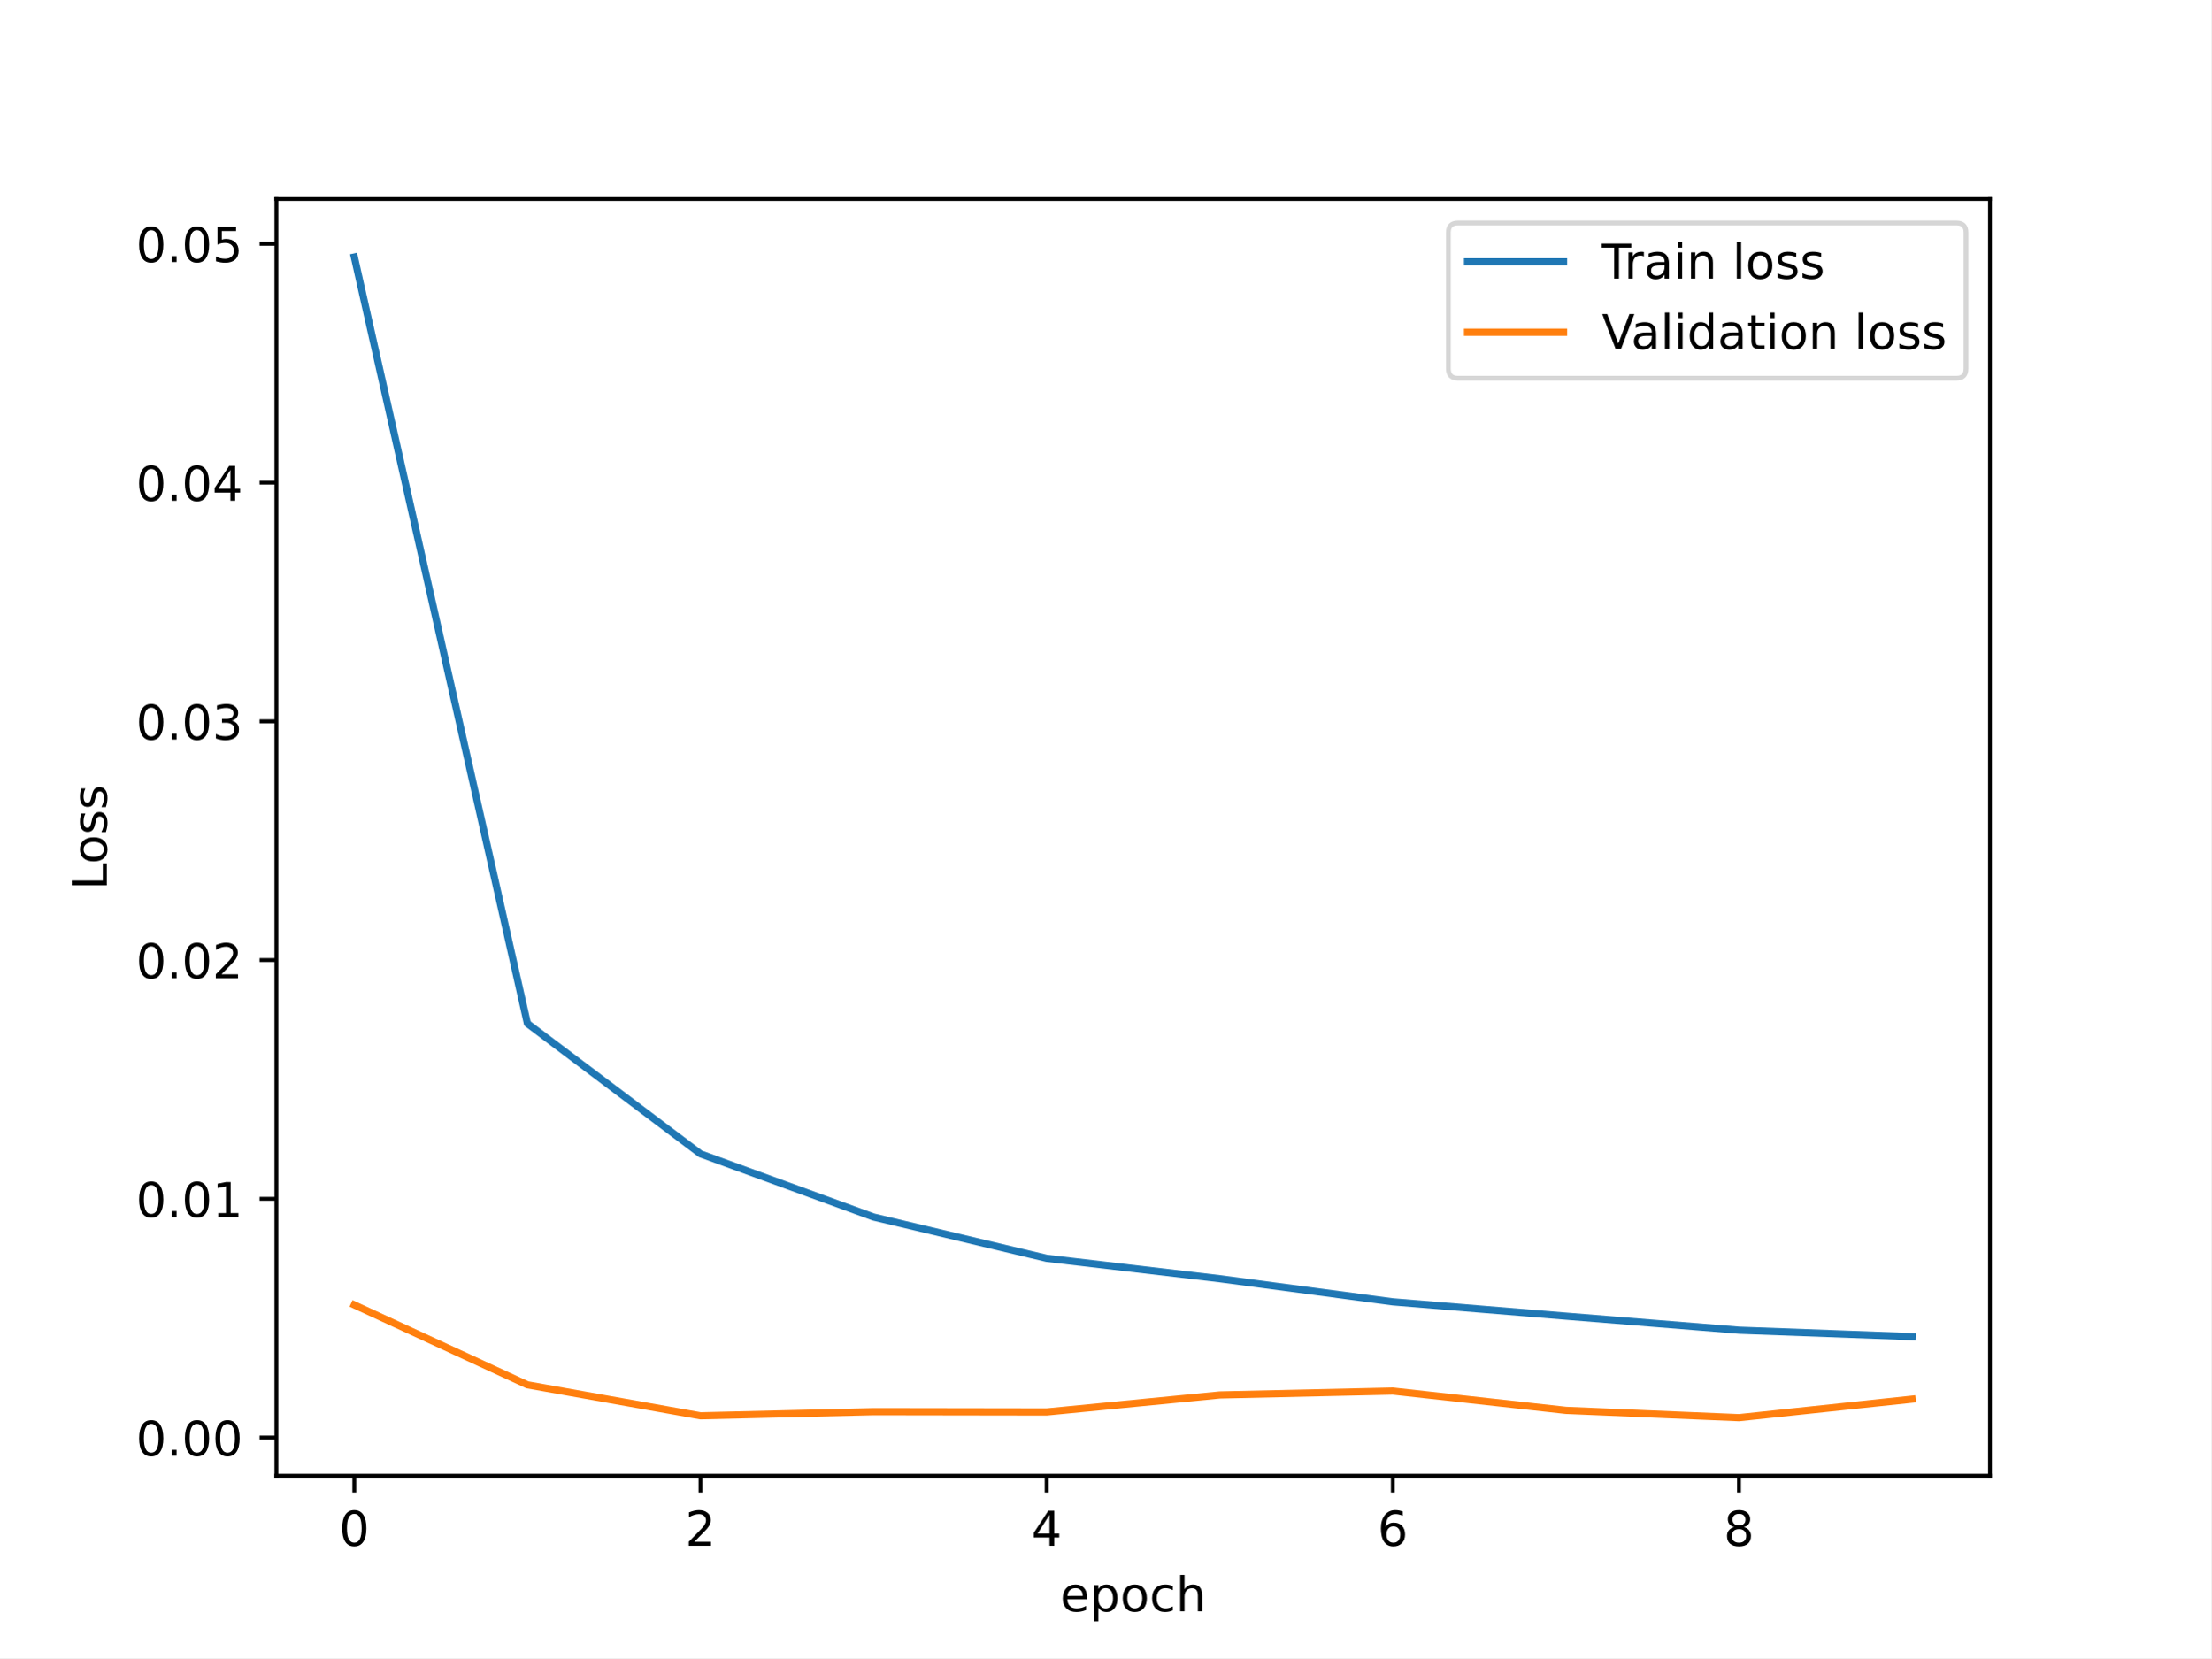
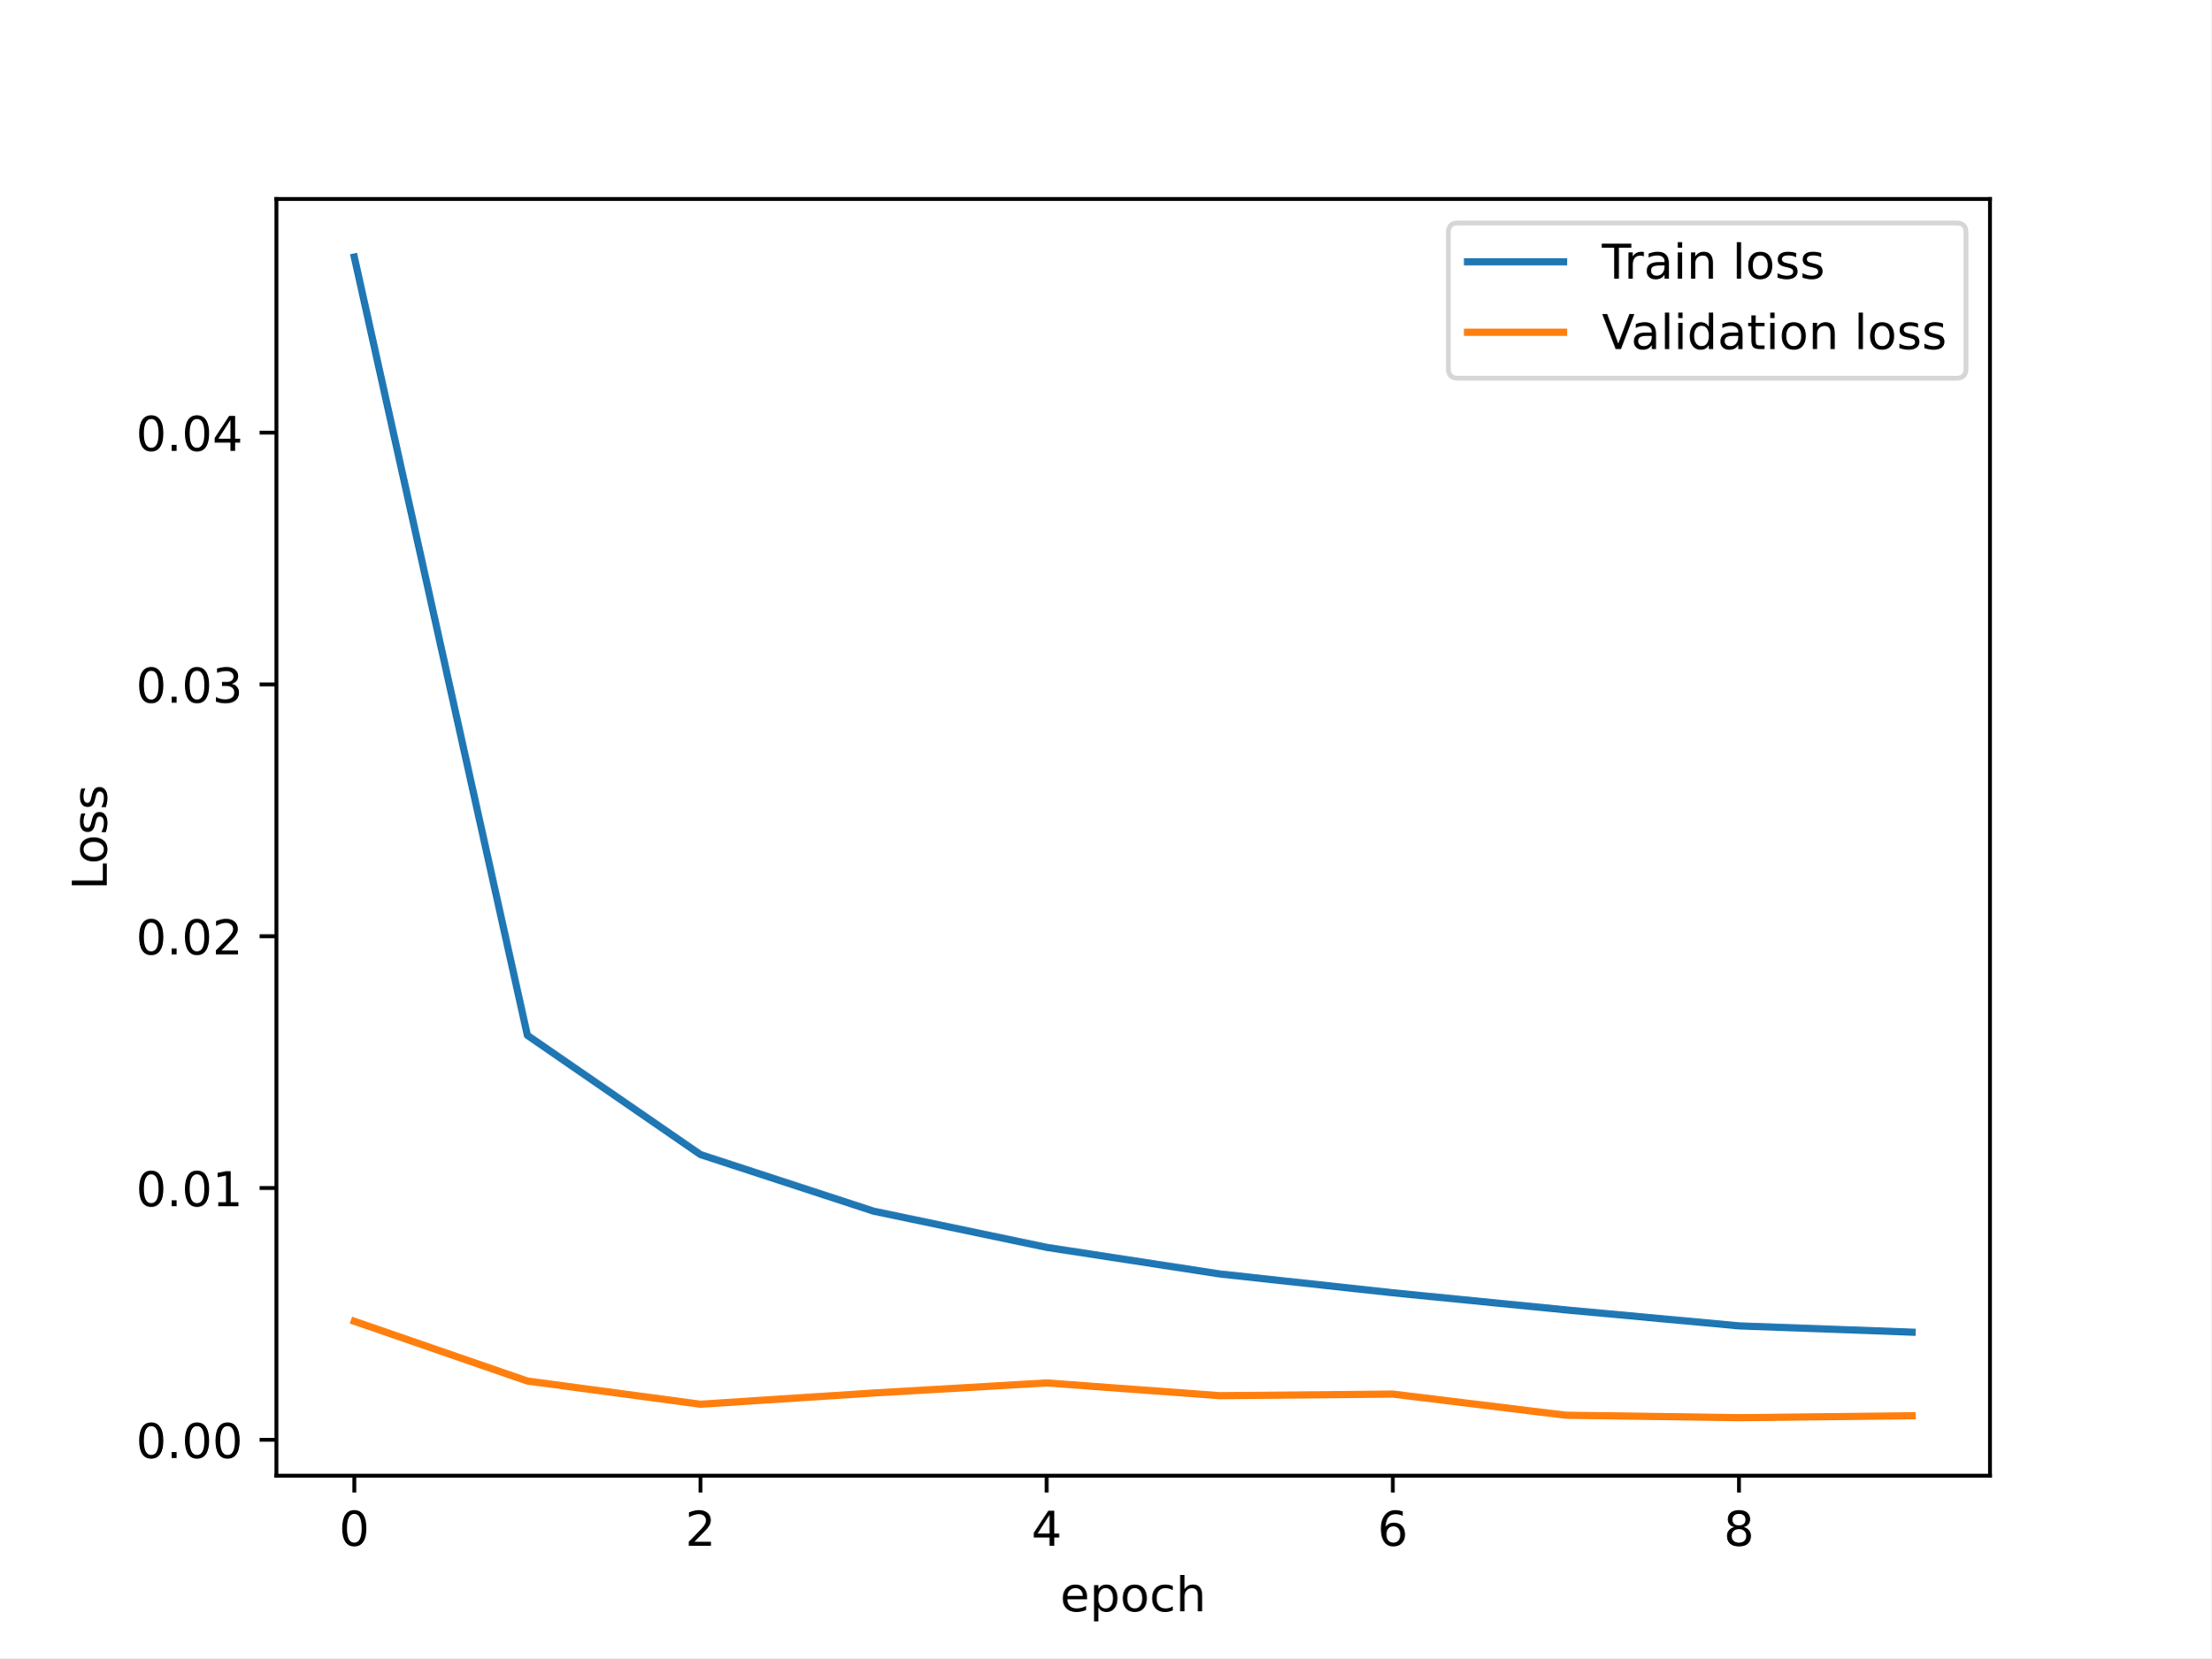
<svg xmlns="http://www.w3.org/2000/svg" xmlns:xlink="http://www.w3.org/1999/xlink" width="460.8pt" height="345.6pt" viewBox="0 0 460.8 345.6" version="1.1">
  <defs>
    <style type="text/css">*{stroke-linejoin: round; stroke-linecap: butt}</style>
  </defs>
  <g id="figure_1">
    <g id="patch_1">
      <path d="M 0 345.6 L 460.8 345.6  L 460.8 0  L 0 0  z " style="fill: #ffffff" />
    </g>
    <g id="axes_1">
      <g id="patch_2">
        <path d="M 57.6 307.584 L 414.72 307.584  L 414.72 41.472  L 57.6 41.472  z " style="fill: #ffffff" />
      </g>
      <g id="matplotlib.axis_1">
        <g id="xtick_1">
          <g id="line2d_1">
            <defs>
-               <path id="mbbda4bf5e0" d="M 0 0 L 0 3.5  " style="stroke: #000000; stroke-width: 0.8" />
-             </defs>
-             <g>
-               <use xlink:href="#mbbda4bf5e0" x="73.833" y="307.584" style="stroke: #000000; stroke-width: 0.8" />
+               <path id="m4191d7326e" d="M 0 0 L 0 3.5  " style="stroke: #000000; stroke-width: 0.8" />
+             </defs>
+             <g>
+               <use xlink:href="#m4191d7326e" x="73.833" y="307.584" style="stroke: #000000; stroke-width: 0.8" />
            </g>
          </g>
          <g id="text_1">
            <g transform="translate(70.65148 322.1824)scale(0.1 -0.1)">
              <defs>
                <path id="DejaVuSans-30" d="M 2034 4250 Q 1547 4250 1301 3770  Q 1056 3291 1056 2328  Q 1056 1369 1301 889  Q 1547 409 2034 409  Q 2525 409 2770 889  Q 3016 1369 3016 2328  Q 3016 3291 2770 3770  Q 2525 4250 2034 4250  z M 2034 4750  Q 2819 4750 3233 4129  Q 3647 3509 3647 2328  Q 3647 1150 3233 529  Q 2819 -91 2034 -91  Q 1250 -91 836 529  Q 422 1150 422 2328  Q 422 3509 836 4129  Q 1250 4750 2034 4750  z " transform="scale(0.015625)" />
              </defs>
              <use xlink:href="#DejaVuSans-30" />
            </g>
          </g>
        </g>
        <g id="xtick_2">
          <g id="line2d_2">
            <g>
-               <use xlink:href="#mbbda4bf5e0" x="145.978" y="307.584" style="stroke: #000000; stroke-width: 0.8" />
+               <use xlink:href="#m4191d7326e" x="145.978" y="307.584" style="stroke: #000000; stroke-width: 0.8" />
            </g>
          </g>
          <g id="text_2">
            <g transform="translate(142.7969 322.1824)scale(0.1 -0.1)">
              <defs>
                <path id="DejaVuSans-32" d="M 1228 531 L 3431 531  L 3431 0  L 469 0  L 469 531  Q 828 903 1448 1529  Q 2069 2156 2228 2338  Q 2531 2678 2651 2914  Q 2772 3150 2772 3378  Q 2772 3750 2511 3984  Q 2250 4219 1831 4219  Q 1534 4219 1204 4116  Q 875 4013 500 3803  L 500 4441  Q 881 4594 1212 4672  Q 1544 4750 1819 4750  Q 2544 4750 2975 4387  Q 3406 4025 3406 3419  Q 3406 3131 3298 2873  Q 3191 2616 2906 2266  Q 2828 2175 2409 1742  Q 1991 1309 1228 531  z " transform="scale(0.015625)" />
              </defs>
              <use xlink:href="#DejaVuSans-32" />
            </g>
          </g>
        </g>
        <g id="xtick_3">
          <g id="line2d_3">
            <g>
-               <use xlink:href="#mbbda4bf5e0" x="218.124" y="307.584" style="stroke: #000000; stroke-width: 0.8" />
+               <use xlink:href="#m4191d7326e" x="218.124" y="307.584" style="stroke: #000000; stroke-width: 0.8" />
            </g>
          </g>
          <g id="text_3">
            <g transform="translate(214.9424 322.1824)scale(0.1 -0.1)">
              <defs>
                <path id="DejaVuSans-34" d="M 2419 4116 L 825 1625  L 2419 1625  L 2419 4116  z M 2253 4666  L 3047 4666  L 3047 1625  L 3713 1625  L 3713 1100  L 3047 1100  L 3047 0  L 2419 0  L 2419 1100  L 313 1100  L 313 1709  L 2253 4666  z " transform="scale(0.015625)" />
              </defs>
              <use xlink:href="#DejaVuSans-34" />
            </g>
          </g>
        </g>
        <g id="xtick_4">
          <g id="line2d_4">
            <g>
-               <use xlink:href="#mbbda4bf5e0" x="290.269" y="307.584" style="stroke: #000000; stroke-width: 0.8" />
+               <use xlink:href="#m4191d7326e" x="290.269" y="307.584" style="stroke: #000000; stroke-width: 0.8" />
            </g>
          </g>
          <g id="text_4">
            <g transform="translate(287.0878 322.1824)scale(0.1 -0.1)">
              <defs>
                <path id="DejaVuSans-36" d="M 2113 2584 Q 1688 2584 1439 2293  Q 1191 2003 1191 1497  Q 1191 994 1439 701  Q 1688 409 2113 409  Q 2538 409 2786 701  Q 3034 994 3034 1497  Q 3034 2003 2786 2293  Q 2538 2584 2113 2584  z M 3366 4563  L 3366 3988  Q 3128 4100 2886 4159  Q 2644 4219 2406 4219  Q 1781 4219 1451 3797  Q 1122 3375 1075 2522  Q 1259 2794 1537 2939  Q 1816 3084 2150 3084  Q 2853 3084 3261 2657  Q 3669 2231 3669 1497  Q 3669 778 3244 343  Q 2819 -91 2113 -91  Q 1303 -91 875 529  Q 447 1150 447 2328  Q 447 3434 972 4092  Q 1497 4750 2381 4750  Q 2619 4750 2861 4703  Q 3103 4656 3366 4563  z " transform="scale(0.015625)" />
              </defs>
              <use xlink:href="#DejaVuSans-36" />
            </g>
          </g>
        </g>
        <g id="xtick_5">
          <g id="line2d_5">
            <g>
-               <use xlink:href="#mbbda4bf5e0" x="362.415" y="307.584" style="stroke: #000000; stroke-width: 0.8" />
+               <use xlink:href="#m4191d7326e" x="362.415" y="307.584" style="stroke: #000000; stroke-width: 0.8" />
            </g>
          </g>
          <g id="text_5">
            <g transform="translate(359.2333 322.1824)scale(0.1 -0.1)">
              <defs>
                <path id="DejaVuSans-38" d="M 2034 2216 Q 1584 2216 1326 1975  Q 1069 1734 1069 1313  Q 1069 891 1326 650  Q 1584 409 2034 409  Q 2484 409 2743 651  Q 3003 894 3003 1313  Q 3003 1734 2745 1975  Q 2488 2216 2034 2216  z M 1403 2484  Q 997 2584 770 2862  Q 544 3141 544 3541  Q 544 4100 942 4425  Q 1341 4750 2034 4750  Q 2731 4750 3128 4425  Q 3525 4100 3525 3541  Q 3525 3141 3298 2862  Q 3072 2584 2669 2484  Q 3125 2378 3379 2068  Q 3634 1759 3634 1313  Q 3634 634 3220 271  Q 2806 -91 2034 -91  Q 1263 -91 848 271  Q 434 634 434 1313  Q 434 1759 690 2068  Q 947 2378 1403 2484  z M 1172 3481  Q 1172 3119 1398 2916  Q 1625 2713 2034 2713  Q 2441 2713 2670 2916  Q 2900 3119 2900 3481  Q 2900 3844 2670 4047  Q 2441 4250 2034 4250  Q 1625 4250 1398 4047  Q 1172 3844 1172 3481  z " transform="scale(0.015625)" />
              </defs>
              <use xlink:href="#DejaVuSans-38" />
            </g>
          </g>
        </g>
        <g id="text_6">
          <g transform="translate(220.9319 335.8606)scale(0.1 -0.1)">
            <defs>
              <path id="DejaVuSans-65" d="M 3597 1894 L 3597 1613  L 953 1613  Q 991 1019 1311 708  Q 1631 397 2203 397  Q 2534 397 2845 478  Q 3156 559 3463 722  L 3463 178  Q 3153 47 2828 -22  Q 2503 -91 2169 -91  Q 1331 -91 842 396  Q 353 884 353 1716  Q 353 2575 817 3079  Q 1281 3584 2069 3584  Q 2775 3584 3186 3129  Q 3597 2675 3597 1894  z M 3022 2063  Q 3016 2534 2758 2815  Q 2500 3097 2075 3097  Q 1594 3097 1305 2825  Q 1016 2553 972 2059  L 3022 2063  z " transform="scale(0.015625)" />
              <path id="DejaVuSans-70" d="M 1159 525 L 1159 -1331  L 581 -1331  L 581 3500  L 1159 3500  L 1159 2969  Q 1341 3281 1617 3432  Q 1894 3584 2278 3584  Q 2916 3584 3314 3078  Q 3713 2572 3713 1747  Q 3713 922 3314 415  Q 2916 -91 2278 -91  Q 1894 -91 1617 61  Q 1341 213 1159 525  z M 3116 1747  Q 3116 2381 2855 2742  Q 2594 3103 2138 3103  Q 1681 3103 1420 2742  Q 1159 2381 1159 1747  Q 1159 1113 1420 752  Q 1681 391 2138 391  Q 2594 391 2855 752  Q 3116 1113 3116 1747  z " transform="scale(0.015625)" />
              <path id="DejaVuSans-6f" d="M 1959 3097 Q 1497 3097 1228 2736  Q 959 2375 959 1747  Q 959 1119 1226 758  Q 1494 397 1959 397  Q 2419 397 2687 759  Q 2956 1122 2956 1747  Q 2956 2369 2687 2733  Q 2419 3097 1959 3097  z M 1959 3584  Q 2709 3584 3137 3096  Q 3566 2609 3566 1747  Q 3566 888 3137 398  Q 2709 -91 1959 -91  Q 1206 -91 779 398  Q 353 888 353 1747  Q 353 2609 779 3096  Q 1206 3584 1959 3584  z " transform="scale(0.015625)" />
              <path id="DejaVuSans-63" d="M 3122 3366 L 3122 2828  Q 2878 2963 2633 3030  Q 2388 3097 2138 3097  Q 1578 3097 1268 2742  Q 959 2388 959 1747  Q 959 1106 1268 751  Q 1578 397 2138 397  Q 2388 397 2633 464  Q 2878 531 3122 666  L 3122 134  Q 2881 22 2623 -34  Q 2366 -91 2075 -91  Q 1284 -91 818 406  Q 353 903 353 1747  Q 353 2603 823 3093  Q 1294 3584 2113 3584  Q 2378 3584 2631 3529  Q 2884 3475 3122 3366  z " transform="scale(0.015625)" />
              <path id="DejaVuSans-68" d="M 3513 2113 L 3513 0  L 2938 0  L 2938 2094  Q 2938 2591 2744 2837  Q 2550 3084 2163 3084  Q 1697 3084 1428 2787  Q 1159 2491 1159 1978  L 1159 0  L 581 0  L 581 4863  L 1159 4863  L 1159 2956  Q 1366 3272 1645 3428  Q 1925 3584 2291 3584  Q 2894 3584 3203 3211  Q 3513 2838 3513 2113  z " transform="scale(0.015625)" />
            </defs>
            <use xlink:href="#DejaVuSans-65" />
            <use xlink:href="#DejaVuSans-70" x="61.523" />
            <use xlink:href="#DejaVuSans-6f" x="125" />
            <use xlink:href="#DejaVuSans-63" x="186.182" />
            <use xlink:href="#DejaVuSans-68" x="241.162" />
          </g>
        </g>
      </g>
      <g id="matplotlib.axis_2">
        <g id="ytick_1">
          <g id="line2d_6">
            <defs>
-               <path id="m00be7fcc36" d="M 0 0 L -3.5 0  " style="stroke: #000000; stroke-width: 0.8" />
-             </defs>
-             <g>
-               <use xlink:href="#m00be7fcc36" x="57.6" y="299.63" style="stroke: #000000; stroke-width: 0.8" />
+               <path id="m1f56d7d995" d="M 0 0 L -3.5 0  " style="stroke: #000000; stroke-width: 0.8" />
+             </defs>
+             <g>
+               <use xlink:href="#m1f56d7d995" x="57.6" y="300.103" style="stroke: #000000; stroke-width: 0.8" />
            </g>
          </g>
          <g id="text_7">
-             <g transform="translate(28.33438 303.4287)scale(0.1 -0.1)">
+             <g transform="translate(28.33438 303.9025)scale(0.1 -0.1)">
              <defs>
                <path id="DejaVuSans-2e" d="M 684 794 L 1344 794  L 1344 0  L 684 0  L 684 794  z " transform="scale(0.015625)" />
              </defs>
              <use xlink:href="#DejaVuSans-30" />
              <use xlink:href="#DejaVuSans-2e" x="63.623" />
              <use xlink:href="#DejaVuSans-30" x="95.41" />
              <use xlink:href="#DejaVuSans-30" x="159.033" />
            </g>
          </g>
        </g>
        <g id="ytick_2">
          <g id="line2d_7">
            <g>
-               <use xlink:href="#m00be7fcc36" x="57.6" y="249.867" style="stroke: #000000; stroke-width: 0.8" />
+               <use xlink:href="#m1f56d7d995" x="57.6" y="247.62" style="stroke: #000000; stroke-width: 0.8" />
            </g>
          </g>
          <g id="text_8">
-             <g transform="translate(28.33438 253.6665)scale(0.1 -0.1)">
+             <g transform="translate(28.33438 251.4188)scale(0.1 -0.1)">
              <defs>
                <path id="DejaVuSans-31" d="M 794 531 L 1825 531  L 1825 4091  L 703 3866  L 703 4441  L 1819 4666  L 2450 4666  L 2450 531  L 3481 531  L 3481 0  L 794 0  L 794 531  z " transform="scale(0.015625)" />
              </defs>
              <use xlink:href="#DejaVuSans-30" />
              <use xlink:href="#DejaVuSans-2e" x="63.623" />
              <use xlink:href="#DejaVuSans-30" x="95.41" />
              <use xlink:href="#DejaVuSans-31" x="159.033" />
            </g>
          </g>
        </g>
        <g id="ytick_3">
          <g id="line2d_8">
            <g>
-               <use xlink:href="#m00be7fcc36" x="57.6" y="200.105" style="stroke: #000000; stroke-width: 0.8" />
+               <use xlink:href="#m1f56d7d995" x="57.6" y="195.136" style="stroke: #000000; stroke-width: 0.8" />
            </g>
          </g>
          <g id="text_9">
-             <g transform="translate(28.33438 203.9044)scale(0.1 -0.1)">
+             <g transform="translate(28.33438 198.9351)scale(0.1 -0.1)">
              <use xlink:href="#DejaVuSans-30" />
              <use xlink:href="#DejaVuSans-2e" x="63.623" />
              <use xlink:href="#DejaVuSans-30" x="95.41" />
              <use xlink:href="#DejaVuSans-32" x="159.033" />
            </g>
          </g>
        </g>
        <g id="ytick_4">
          <g id="line2d_9">
            <g>
-               <use xlink:href="#m00be7fcc36" x="57.6" y="150.343" style="stroke: #000000; stroke-width: 0.8" />
+               <use xlink:href="#m1f56d7d995" x="57.6" y="142.652" style="stroke: #000000; stroke-width: 0.8" />
            </g>
          </g>
          <g id="text_10">
-             <g transform="translate(28.33438 154.1422)scale(0.1 -0.1)">
+             <g transform="translate(28.33438 146.4514)scale(0.1 -0.1)">
              <defs>
                <path id="DejaVuSans-33" d="M 2597 2516 Q 3050 2419 3304 2112  Q 3559 1806 3559 1356  Q 3559 666 3084 287  Q 2609 -91 1734 -91  Q 1441 -91 1130 -33  Q 819 25 488 141  L 488 750  Q 750 597 1062 519  Q 1375 441 1716 441  Q 2309 441 2620 675  Q 2931 909 2931 1356  Q 2931 1769 2642 2001  Q 2353 2234 1838 2234  L 1294 2234  L 1294 2753  L 1863 2753  Q 2328 2753 2575 2939  Q 2822 3125 2822 3475  Q 2822 3834 2567 4026  Q 2313 4219 1838 4219  Q 1578 4219 1281 4162  Q 984 4106 628 3988  L 628 4550  Q 988 4650 1302 4700  Q 1616 4750 1894 4750  Q 2613 4750 3031 4423  Q 3450 4097 3450 3541  Q 3450 3153 3228 2886  Q 3006 2619 2597 2516  z " transform="scale(0.015625)" />
              </defs>
              <use xlink:href="#DejaVuSans-30" />
              <use xlink:href="#DejaVuSans-2e" x="63.623" />
              <use xlink:href="#DejaVuSans-30" x="95.41" />
              <use xlink:href="#DejaVuSans-33" x="159.033" />
            </g>
          </g>
        </g>
        <g id="ytick_5">
          <g id="line2d_10">
            <g>
-               <use xlink:href="#m00be7fcc36" x="57.6" y="100.581" style="stroke: #000000; stroke-width: 0.8" />
+               <use xlink:href="#m1f56d7d995" x="57.6" y="90.168" style="stroke: #000000; stroke-width: 0.8" />
            </g>
          </g>
          <g id="text_11">
-             <g transform="translate(28.33438 104.38)scale(0.1 -0.1)">
+             <g transform="translate(28.33438 93.96766)scale(0.1 -0.1)">
              <use xlink:href="#DejaVuSans-30" />
              <use xlink:href="#DejaVuSans-2e" x="63.623" />
              <use xlink:href="#DejaVuSans-30" x="95.41" />
              <use xlink:href="#DejaVuSans-34" x="159.033" />
            </g>
          </g>
        </g>
-         <g id="ytick_6">
-           <g id="line2d_11">
-             <g>
-               <use xlink:href="#m00be7fcc36" x="57.6" y="50.819" style="stroke: #000000; stroke-width: 0.8" />
-             </g>
-           </g>
-           <g id="text_12">
-             <g transform="translate(28.33438 54.6178)scale(0.1 -0.1)">
-               <defs>
-                 <path id="DejaVuSans-35" d="M 691 4666 L 3169 4666  L 3169 4134  L 1269 4134  L 1269 2991  Q 1406 3038 1543 3061  Q 1681 3084 1819 3084  Q 2600 3084 3056 2656  Q 3513 2228 3513 1497  Q 3513 744 3044 326  Q 2575 -91 1722 -91  Q 1428 -91 1123 -41  Q 819 9 494 109  L 494 744  Q 775 591 1075 516  Q 1375 441 1709 441  Q 2250 441 2565 725  Q 2881 1009 2881 1497  Q 2881 1984 2565 2268  Q 2250 2553 1709 2553  Q 1456 2553 1204 2497  Q 953 2441 691 2322  L 691 4666  z " transform="scale(0.015625)" />
-               </defs>
-               <use xlink:href="#DejaVuSans-30" />
-               <use xlink:href="#DejaVuSans-2e" x="63.623" />
-               <use xlink:href="#DejaVuSans-30" x="95.41" />
-               <use xlink:href="#DejaVuSans-35" x="159.033" />
-             </g>
-           </g>
-         </g>
-         <g id="text_13">
+         <g id="text_12">
          <g transform="translate(22.25469 185.4952)rotate(-90)scale(0.1 -0.1)">
            <defs>
              <path id="DejaVuSans-4c" d="M 628 4666 L 1259 4666  L 1259 531  L 3531 531  L 3531 0  L 628 0  L 628 4666  z " transform="scale(0.015625)" />
              <path id="DejaVuSans-73" d="M 2834 3397 L 2834 2853  Q 2591 2978 2328 3040  Q 2066 3103 1784 3103  Q 1356 3103 1142 2972  Q 928 2841 928 2578  Q 928 2378 1081 2264  Q 1234 2150 1697 2047  L 1894 2003  Q 2506 1872 2764 1633  Q 3022 1394 3022 966  Q 3022 478 2636 193  Q 2250 -91 1575 -91  Q 1294 -91 989 -36  Q 684 19 347 128  L 347 722  Q 666 556 975 473  Q 1284 391 1588 391  Q 1994 391 2212 530  Q 2431 669 2431 922  Q 2431 1156 2273 1281  Q 2116 1406 1581 1522  L 1381 1569  Q 847 1681 609 1914  Q 372 2147 372 2553  Q 372 3047 722 3315  Q 1072 3584 1716 3584  Q 2034 3584 2315 3537  Q 2597 3491 2834 3397  z " transform="scale(0.015625)" />
            </defs>
            <use xlink:href="#DejaVuSans-4c" />
            <use xlink:href="#DejaVuSans-6f" x="53.963" />
            <use xlink:href="#DejaVuSans-73" x="115.145" />
            <use xlink:href="#DejaVuSans-73" x="167.244" />
          </g>
        </g>
      </g>
+       <g id="line2d_11">
+         <path d="M 73.833 53.568 L 109.905 215.798  L 145.978 240.651  L 182.051 252.446  L 218.124 259.992  L 254.196 265.537  L 290.269 269.46  L 326.342 273.03  L 362.415 276.357  L 398.487 277.673  " clip-path="url(#pf8dc327196)" style="fill: none; stroke: #1f77b4; stroke-width: 1.5; stroke-linecap: square" />
+       </g>
      <g id="line2d_12">
-         <path d="M 73.833 53.568 L 109.905 213.329  L 145.978 240.5  L 182.051 253.668  L 218.124 262.274  L 254.196 266.528  L 290.269 271.348  L 326.342 274.331  L 362.415 277.26  L 398.487 278.599  " clip-path="url(#pae5523ad76)" style="fill: none; stroke: #1f77b4; stroke-width: 1.5; stroke-linecap: square" />
-       </g>
-       <g id="line2d_13">
-         <path d="M 73.833 271.984 L 109.905 288.642  L 145.978 295.101  L 182.051 294.243  L 218.124 294.301  L 254.196 290.758  L 290.269 289.946  L 326.342 293.967  L 362.415 295.488  L 398.487 291.636  " clip-path="url(#pae5523ad76)" style="fill: none; stroke: #ff7f0e; stroke-width: 1.5; stroke-linecap: square" />
+         <path d="M 73.833 275.397 L 109.905 287.853  L 145.978 292.688  L 182.051 290.353  L 218.124 288.253  L 254.196 290.903  L 290.269 290.572  L 326.342 294.984  L 362.415 295.488  L 398.487 295.093  " clip-path="url(#pf8dc327196)" style="fill: none; stroke: #ff7f0e; stroke-width: 1.5; stroke-linecap: square" />
      </g>
      <g id="patch_3">
        <path d="M 57.6 307.584 L 57.6 41.472  " style="fill: none; stroke: #000000; stroke-width: 0.8; stroke-linejoin: miter; stroke-linecap: square" />
      </g>
      <g id="patch_4">
        <path d="M 414.72 307.584 L 414.72 41.472  " style="fill: none; stroke: #000000; stroke-width: 0.8; stroke-linejoin: miter; stroke-linecap: square" />
      </g>
      <g id="patch_5">
        <path d="M 57.6 307.584 L 414.72 307.584  " style="fill: none; stroke: #000000; stroke-width: 0.8; stroke-linejoin: miter; stroke-linecap: square" />
      </g>
      <g id="patch_6">
        <path d="M 57.6 41.472 L 414.72 41.472  " style="fill: none; stroke: #000000; stroke-width: 0.8; stroke-linejoin: miter; stroke-linecap: square" />
      </g>
      <g id="legend_1">
        <g id="patch_7">
          <path d="M 303.845 78.828 L 407.72 78.828  Q 409.72 78.828 409.72 76.828  L 409.72 48.472  Q 409.72 46.472 407.72 46.472  L 303.845 46.472  Q 301.845 46.472 301.845 48.472  L 301.845 76.828  Q 301.845 78.828 303.845 78.828  z " style="fill: #ffffff; opacity: 0.8; stroke: #cccccc; stroke-linejoin: miter" />
        </g>
-         <g id="line2d_14">
+         <g id="line2d_13">
          <path d="M 305.845 54.57 L 315.845 54.57  L 325.845 54.57  " style="fill: none; stroke: #1f77b4; stroke-width: 1.5; stroke-linecap: square" />
        </g>
-         <g id="text_14">
+         <g id="text_13">
          <g transform="translate(333.845 58.07044)scale(0.1 -0.1)">
            <defs>
              <path id="DejaVuSans-54" d="M -19 4666 L 3928 4666  L 3928 4134  L 2272 4134  L 2272 0  L 1638 0  L 1638 4134  L -19 4134  L -19 4666  z " transform="scale(0.015625)" />
              <path id="DejaVuSans-72" d="M 2631 2963 Q 2534 3019 2420 3045  Q 2306 3072 2169 3072  Q 1681 3072 1420 2755  Q 1159 2438 1159 1844  L 1159 0  L 581 0  L 581 3500  L 1159 3500  L 1159 2956  Q 1341 3275 1631 3429  Q 1922 3584 2338 3584  Q 2397 3584 2469 3576  Q 2541 3569 2628 3553  L 2631 2963  z " transform="scale(0.015625)" />
              <path id="DejaVuSans-61" d="M 2194 1759 Q 1497 1759 1228 1600  Q 959 1441 959 1056  Q 959 750 1161 570  Q 1363 391 1709 391  Q 2188 391 2477 730  Q 2766 1069 2766 1631  L 2766 1759  L 2194 1759  z M 3341 1997  L 3341 0  L 2766 0  L 2766 531  Q 2569 213 2275 61  Q 1981 -91 1556 -91  Q 1019 -91 701 211  Q 384 513 384 1019  Q 384 1609 779 1909  Q 1175 2209 1959 2209  L 2766 2209  L 2766 2266  Q 2766 2663 2505 2880  Q 2244 3097 1772 3097  Q 1472 3097 1187 3025  Q 903 2953 641 2809  L 641 3341  Q 956 3463 1253 3523  Q 1550 3584 1831 3584  Q 2591 3584 2966 3190  Q 3341 2797 3341 1997  z " transform="scale(0.015625)" />
              <path id="DejaVuSans-69" d="M 603 3500 L 1178 3500  L 1178 0  L 603 0  L 603 3500  z M 603 4863  L 1178 4863  L 1178 4134  L 603 4134  L 603 4863  z " transform="scale(0.015625)" />
              <path id="DejaVuSans-6e" d="M 3513 2113 L 3513 0  L 2938 0  L 2938 2094  Q 2938 2591 2744 2837  Q 2550 3084 2163 3084  Q 1697 3084 1428 2787  Q 1159 2491 1159 1978  L 1159 0  L 581 0  L 581 3500  L 1159 3500  L 1159 2956  Q 1366 3272 1645 3428  Q 1925 3584 2291 3584  Q 2894 3584 3203 3211  Q 3513 2838 3513 2113  z " transform="scale(0.015625)" />
              <path id="DejaVuSans-20" transform="scale(0.015625)" />
              <path id="DejaVuSans-6c" d="M 603 4863 L 1178 4863  L 1178 0  L 603 0  L 603 4863  z " transform="scale(0.015625)" />
            </defs>
            <use xlink:href="#DejaVuSans-54" />
            <use xlink:href="#DejaVuSans-72" x="46.334" />
            <use xlink:href="#DejaVuSans-61" x="87.447" />
            <use xlink:href="#DejaVuSans-69" x="148.727" />
            <use xlink:href="#DejaVuSans-6e" x="176.51" />
            <use xlink:href="#DejaVuSans-20" x="239.889" />
            <use xlink:href="#DejaVuSans-6c" x="271.676" />
            <use xlink:href="#DejaVuSans-6f" x="299.459" />
            <use xlink:href="#DejaVuSans-73" x="360.641" />
            <use xlink:href="#DejaVuSans-73" x="412.74" />
          </g>
        </g>
-         <g id="line2d_15">
+         <g id="line2d_14">
          <path d="M 305.845 69.249 L 315.845 69.249  L 325.845 69.249  " style="fill: none; stroke: #ff7f0e; stroke-width: 1.5; stroke-linecap: square" />
        </g>
-         <g id="text_15">
+         <g id="text_14">
          <g transform="translate(333.845 72.74856)scale(0.1 -0.1)">
            <defs>
              <path id="DejaVuSans-56" d="M 1831 0 L 50 4666  L 709 4666  L 2188 738  L 3669 4666  L 4325 4666  L 2547 0  L 1831 0  z " transform="scale(0.015625)" />
              <path id="DejaVuSans-64" d="M 2906 2969 L 2906 4863  L 3481 4863  L 3481 0  L 2906 0  L 2906 525  Q 2725 213 2448 61  Q 2172 -91 1784 -91  Q 1150 -91 751 415  Q 353 922 353 1747  Q 353 2572 751 3078  Q 1150 3584 1784 3584  Q 2172 3584 2448 3432  Q 2725 3281 2906 2969  z M 947 1747  Q 947 1113 1208 752  Q 1469 391 1925 391  Q 2381 391 2643 752  Q 2906 1113 2906 1747  Q 2906 2381 2643 2742  Q 2381 3103 1925 3103  Q 1469 3103 1208 2742  Q 947 2381 947 1747  z " transform="scale(0.015625)" />
              <path id="DejaVuSans-74" d="M 1172 4494 L 1172 3500  L 2356 3500  L 2356 3053  L 1172 3053  L 1172 1153  Q 1172 725 1289 603  Q 1406 481 1766 481  L 2356 481  L 2356 0  L 1766 0  Q 1100 0 847 248  Q 594 497 594 1153  L 594 3053  L 172 3053  L 172 3500  L 594 3500  L 594 4494  L 1172 4494  z " transform="scale(0.015625)" />
            </defs>
            <use xlink:href="#DejaVuSans-56" />
            <use xlink:href="#DejaVuSans-61" x="60.658" />
            <use xlink:href="#DejaVuSans-6c" x="121.938" />
            <use xlink:href="#DejaVuSans-69" x="149.721" />
            <use xlink:href="#DejaVuSans-64" x="177.504" />
            <use xlink:href="#DejaVuSans-61" x="240.98" />
            <use xlink:href="#DejaVuSans-74" x="302.26" />
            <use xlink:href="#DejaVuSans-69" x="341.469" />
            <use xlink:href="#DejaVuSans-6f" x="369.252" />
            <use xlink:href="#DejaVuSans-6e" x="430.434" />
            <use xlink:href="#DejaVuSans-20" x="493.812" />
            <use xlink:href="#DejaVuSans-6c" x="525.6" />
            <use xlink:href="#DejaVuSans-6f" x="553.383" />
            <use xlink:href="#DejaVuSans-73" x="614.564" />
            <use xlink:href="#DejaVuSans-73" x="666.664" />
          </g>
        </g>
      </g>
    </g>
  </g>
  <defs>
-     <clipPath id="pae5523ad76">
+     <clipPath id="pf8dc327196">
      <rect x="57.6" y="41.472" width="357.12" height="266.112" />
    </clipPath>
  </defs>
</svg>
